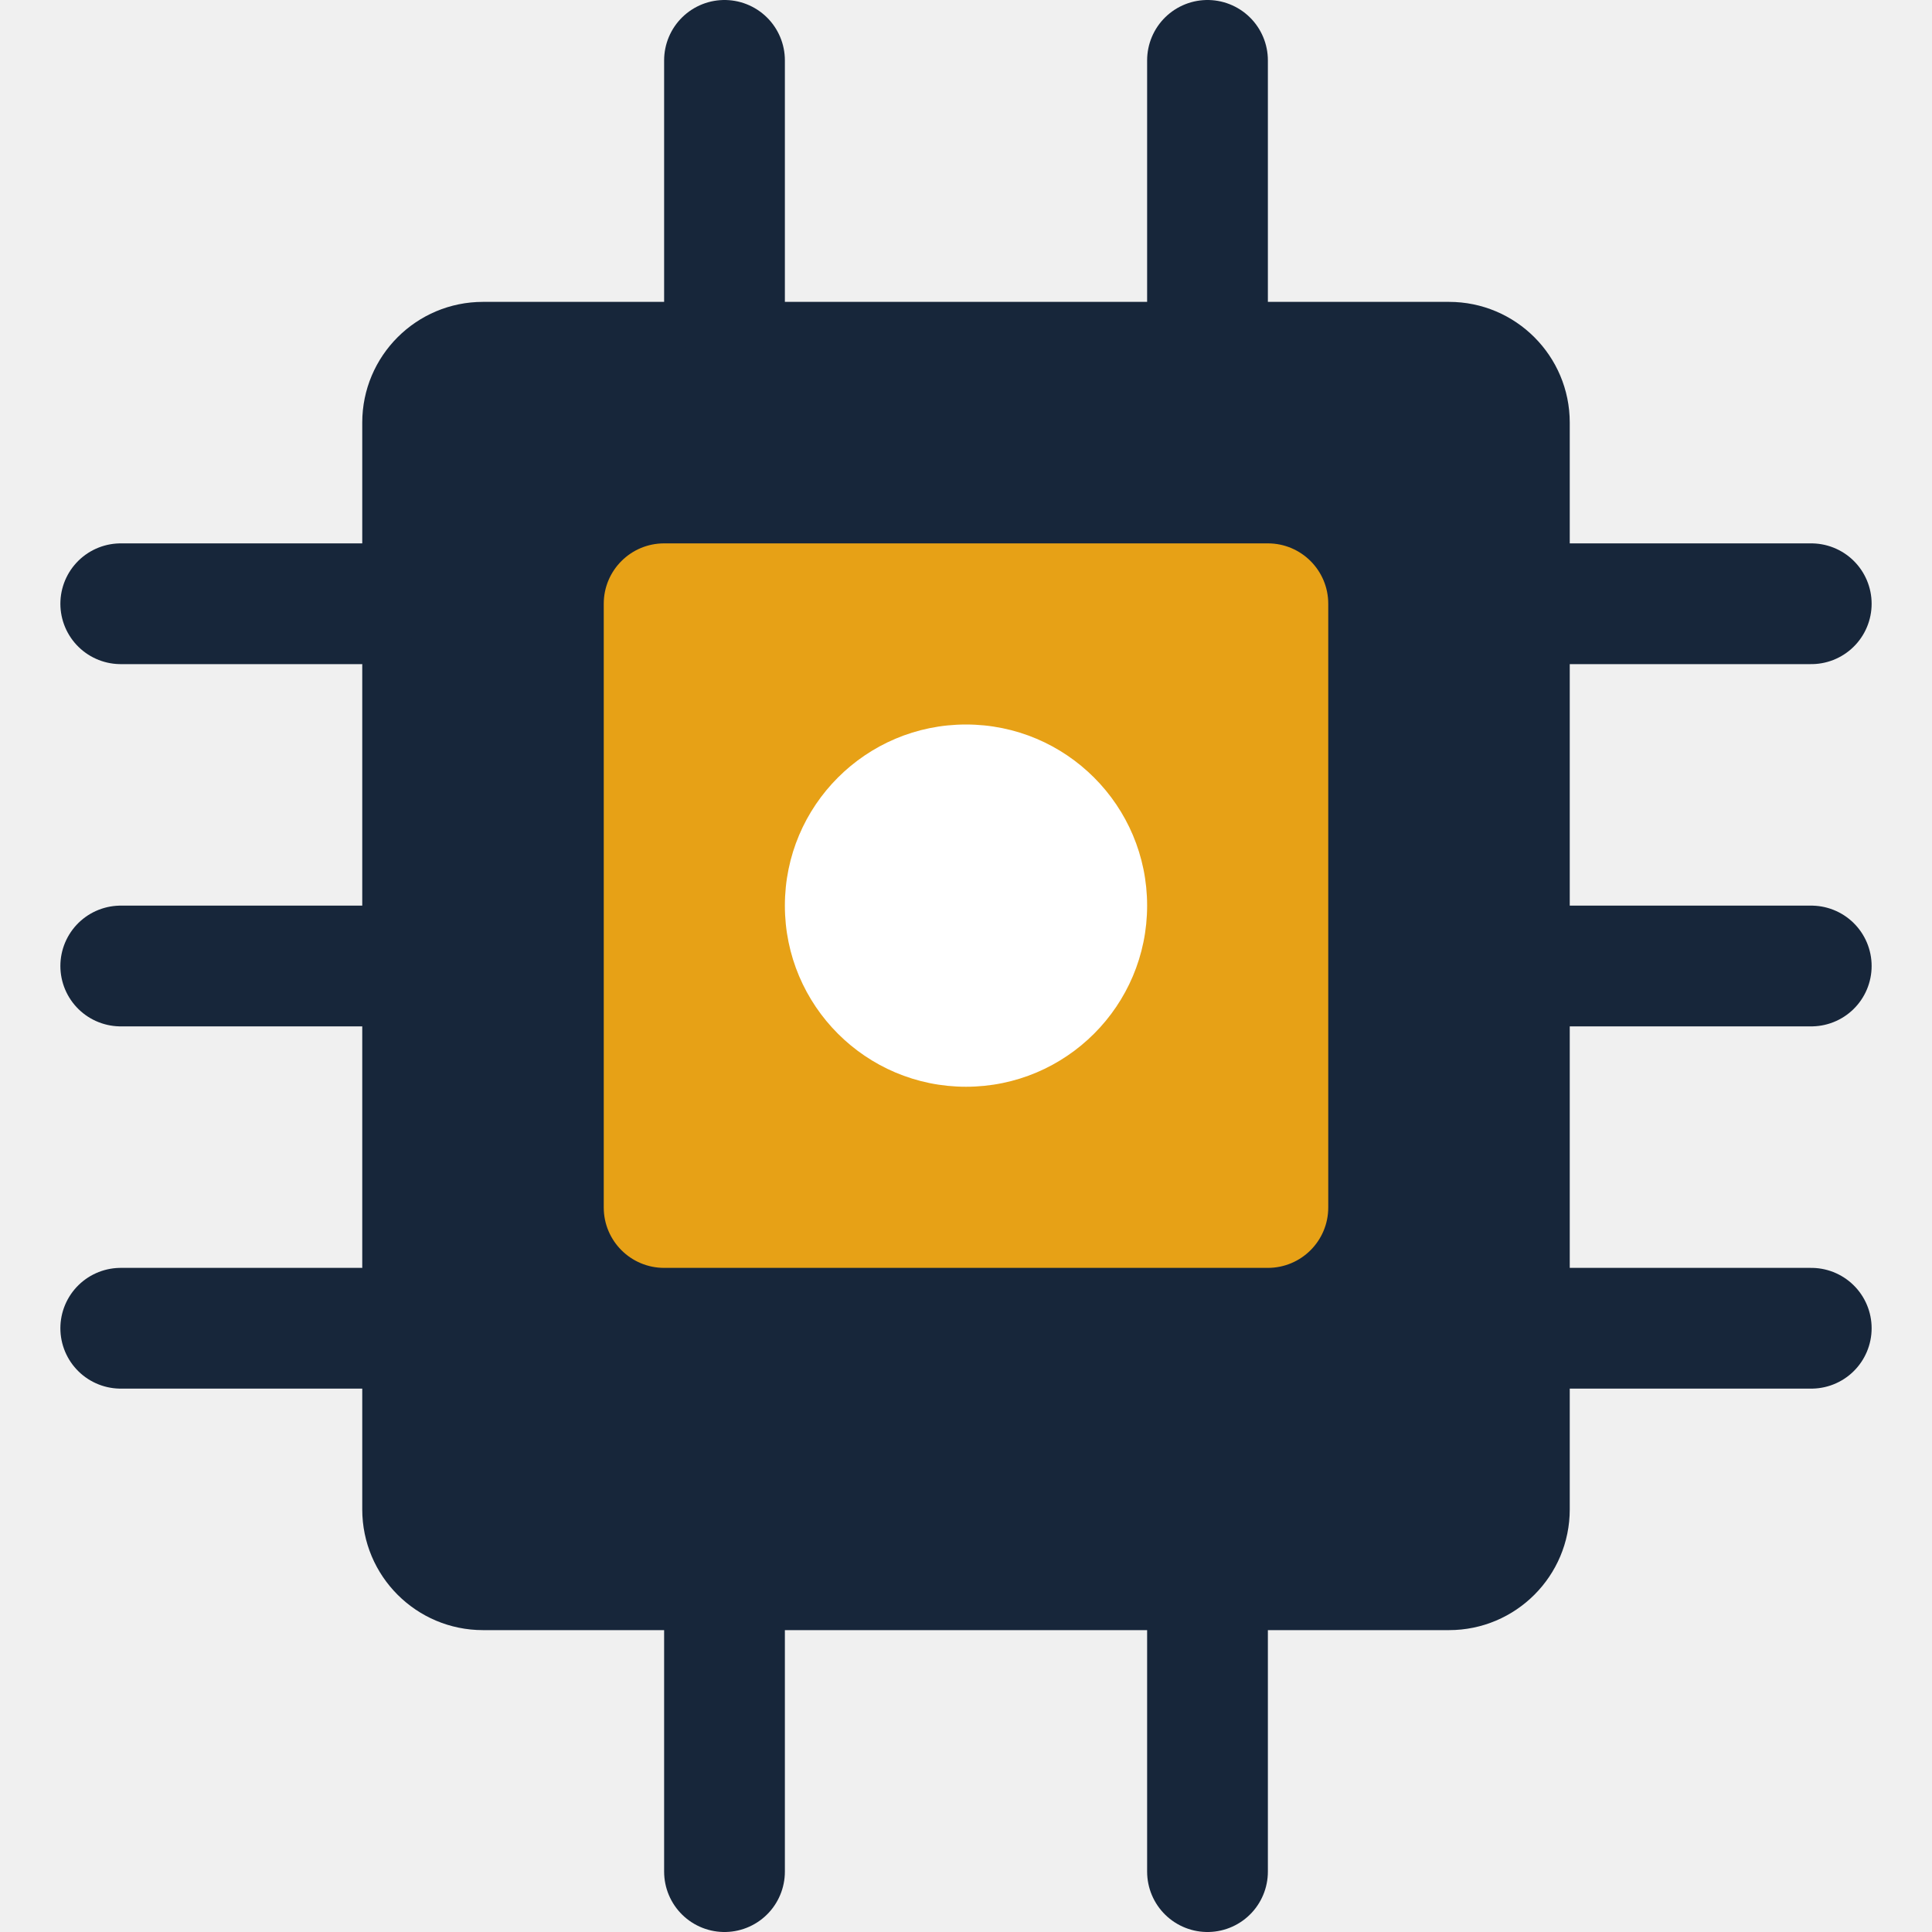
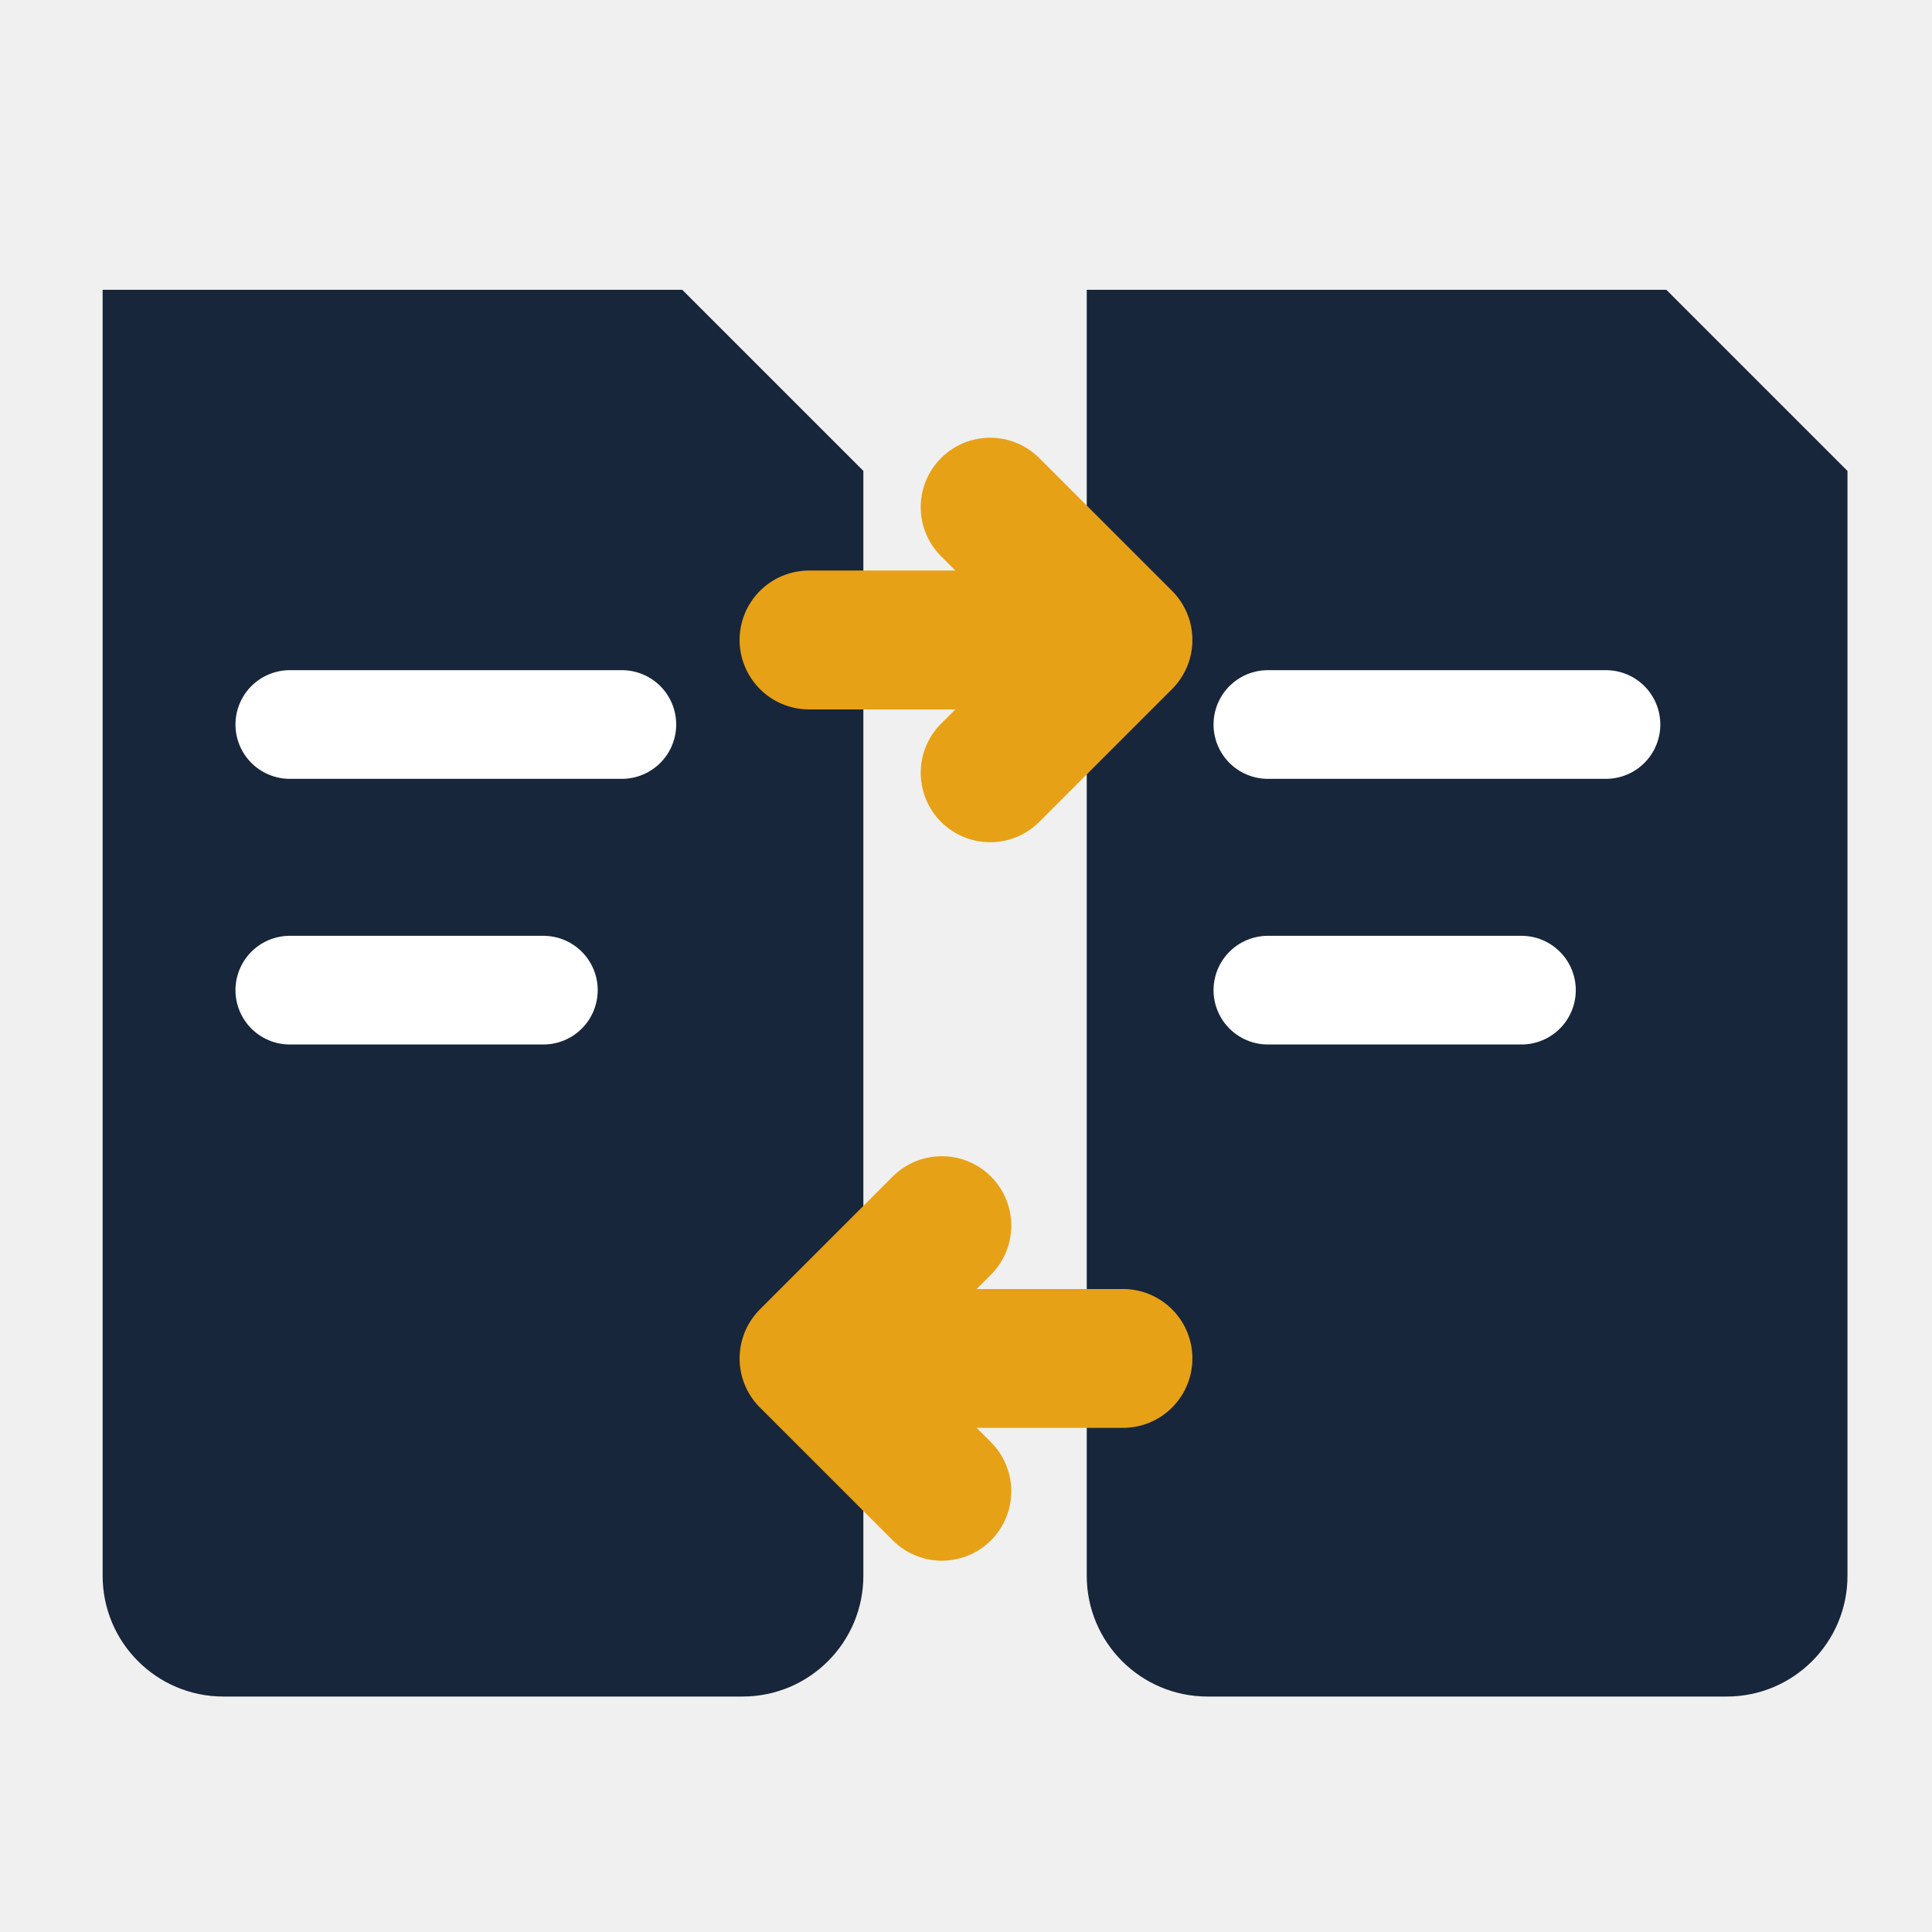
- <svg xmlns="http://www.w3.org/2000/svg" viewBox="0 0 32 32" width="32" height="32" stroke-linecap="round" stroke-linejoin="round">
-   <rect x="6" y="5" width="20" height="22" rx="2" fill="#17263a" />
-   <rect x="10" y="9" width="12" height="12" rx="1" fill="#e7a116" />
-   <path d="M2 10h4m-4 6h4m-4 6h4m20-12h4m-4 6h4m-4 6h4M12 1v4m8-4v4M12 27v4m8-4v4" fill="none" stroke="#17263a" stroke-width="2" />
-   <circle cx="16" cy="15" r="3" fill="#fff" />
+ <svg xmlns="http://www.w3.org/2000/svg" viewBox="0 0 32 32" width="32" height="32">
+   <path d="M1.7 4.8h9.6l3 3v18.3a2 2 0 0 1-2 2H3.7a2 2 0 0 1-2-2z" fill="#17263a" />
+   <path d="M18 4.8h9.6l3 3v18.3a2 2 0 0 1-2 2H20a2 2 0 0 1-2-2z" fill="#17263a" />
+   <path d="M4.8 12h5.5M4.8 16.4h4.2M21 12h5.6M21 16.4h4.2" fill="none" stroke="white" stroke-width="1.8" stroke-linecap="round" />
+   <path d="M13.4 10.6h5.2m-2.2-2.2 2.2 2.2-2.2 2.2M18.6 22.5h-5.2m2.2-2.2-2.2 2.2 2.2 2.2" fill="none" stroke="#e7a116" stroke-width="2.3" stroke-linecap="round" stroke-linejoin="round" />
</svg>
